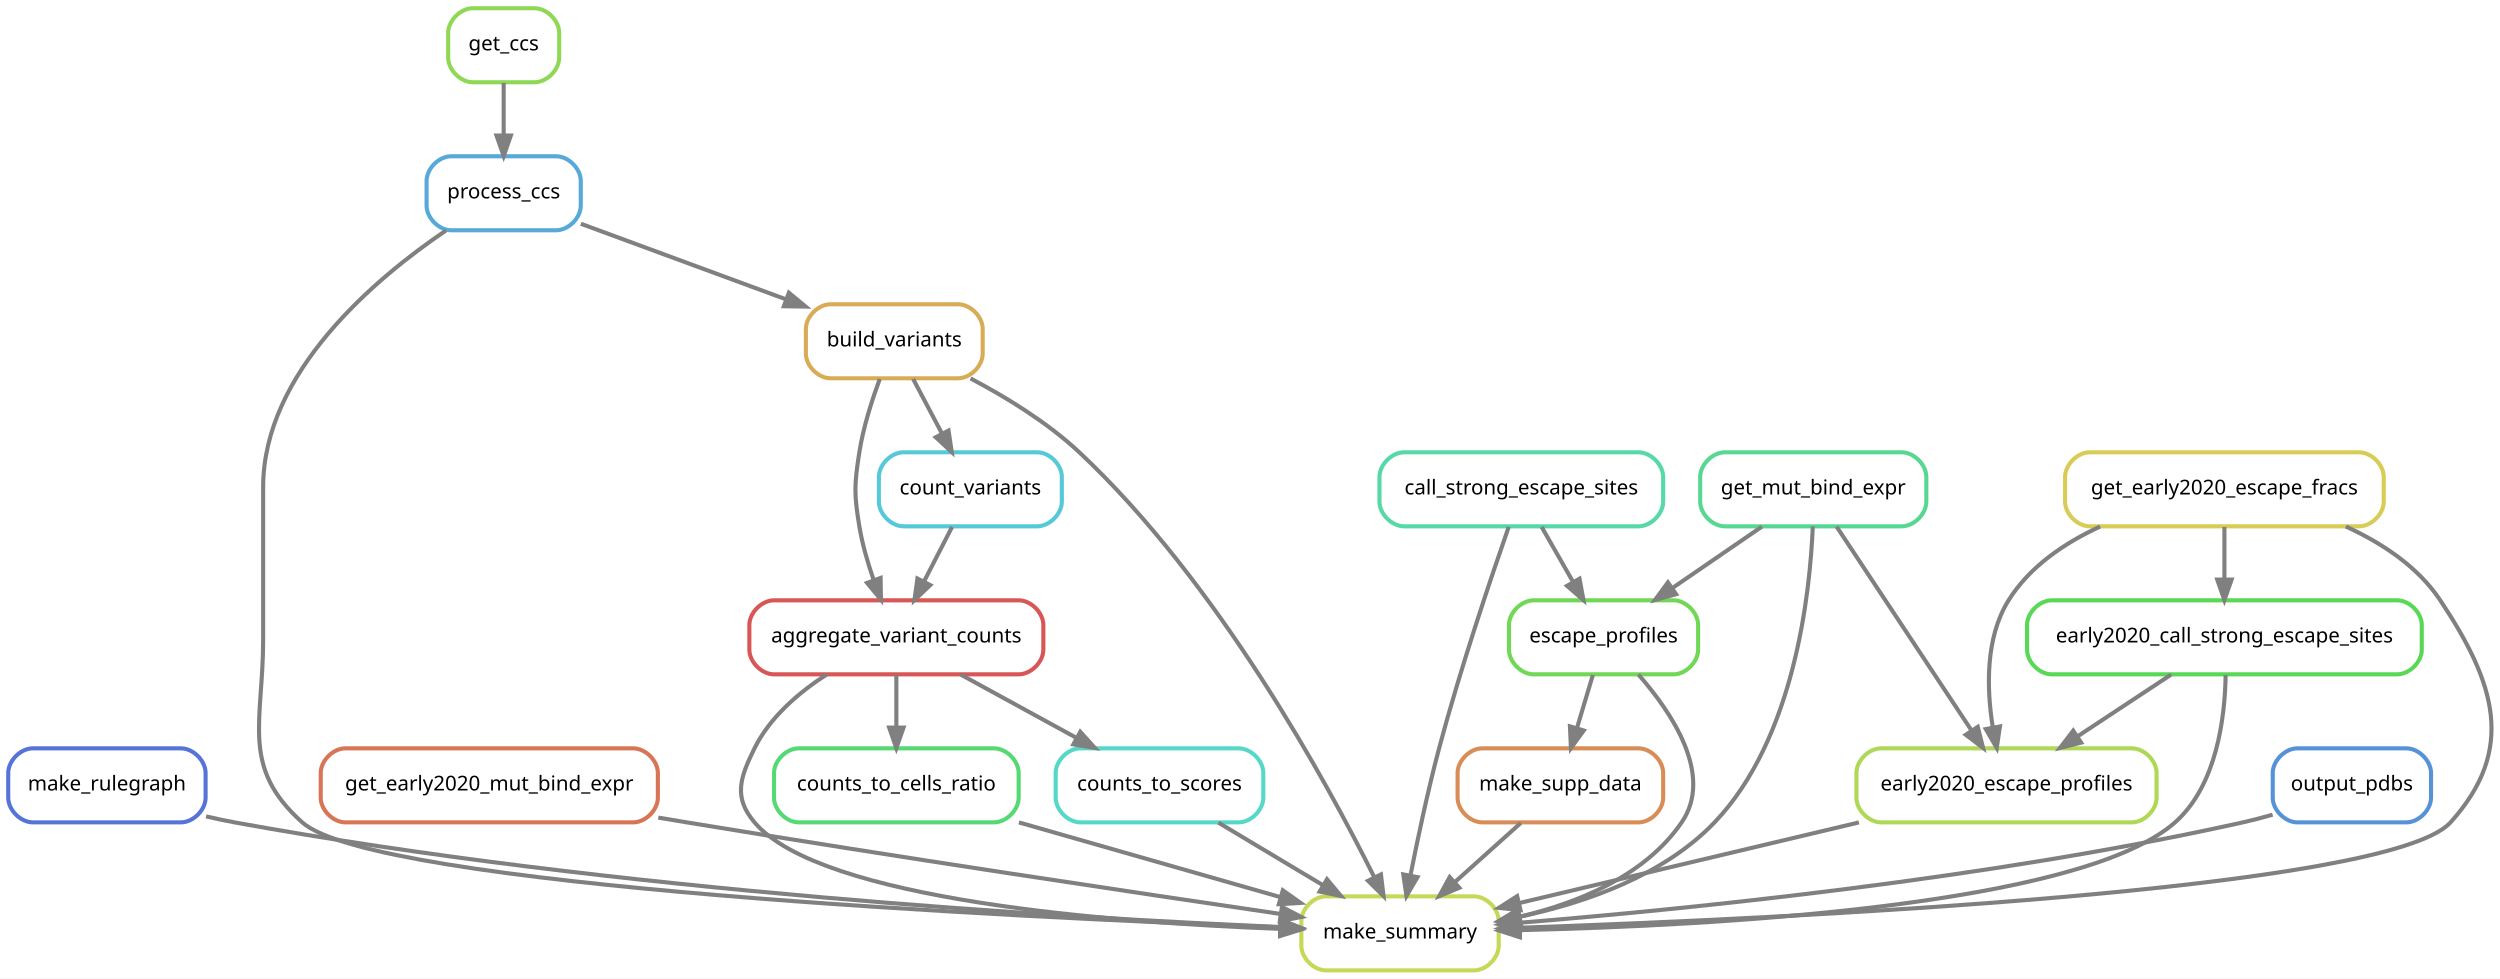
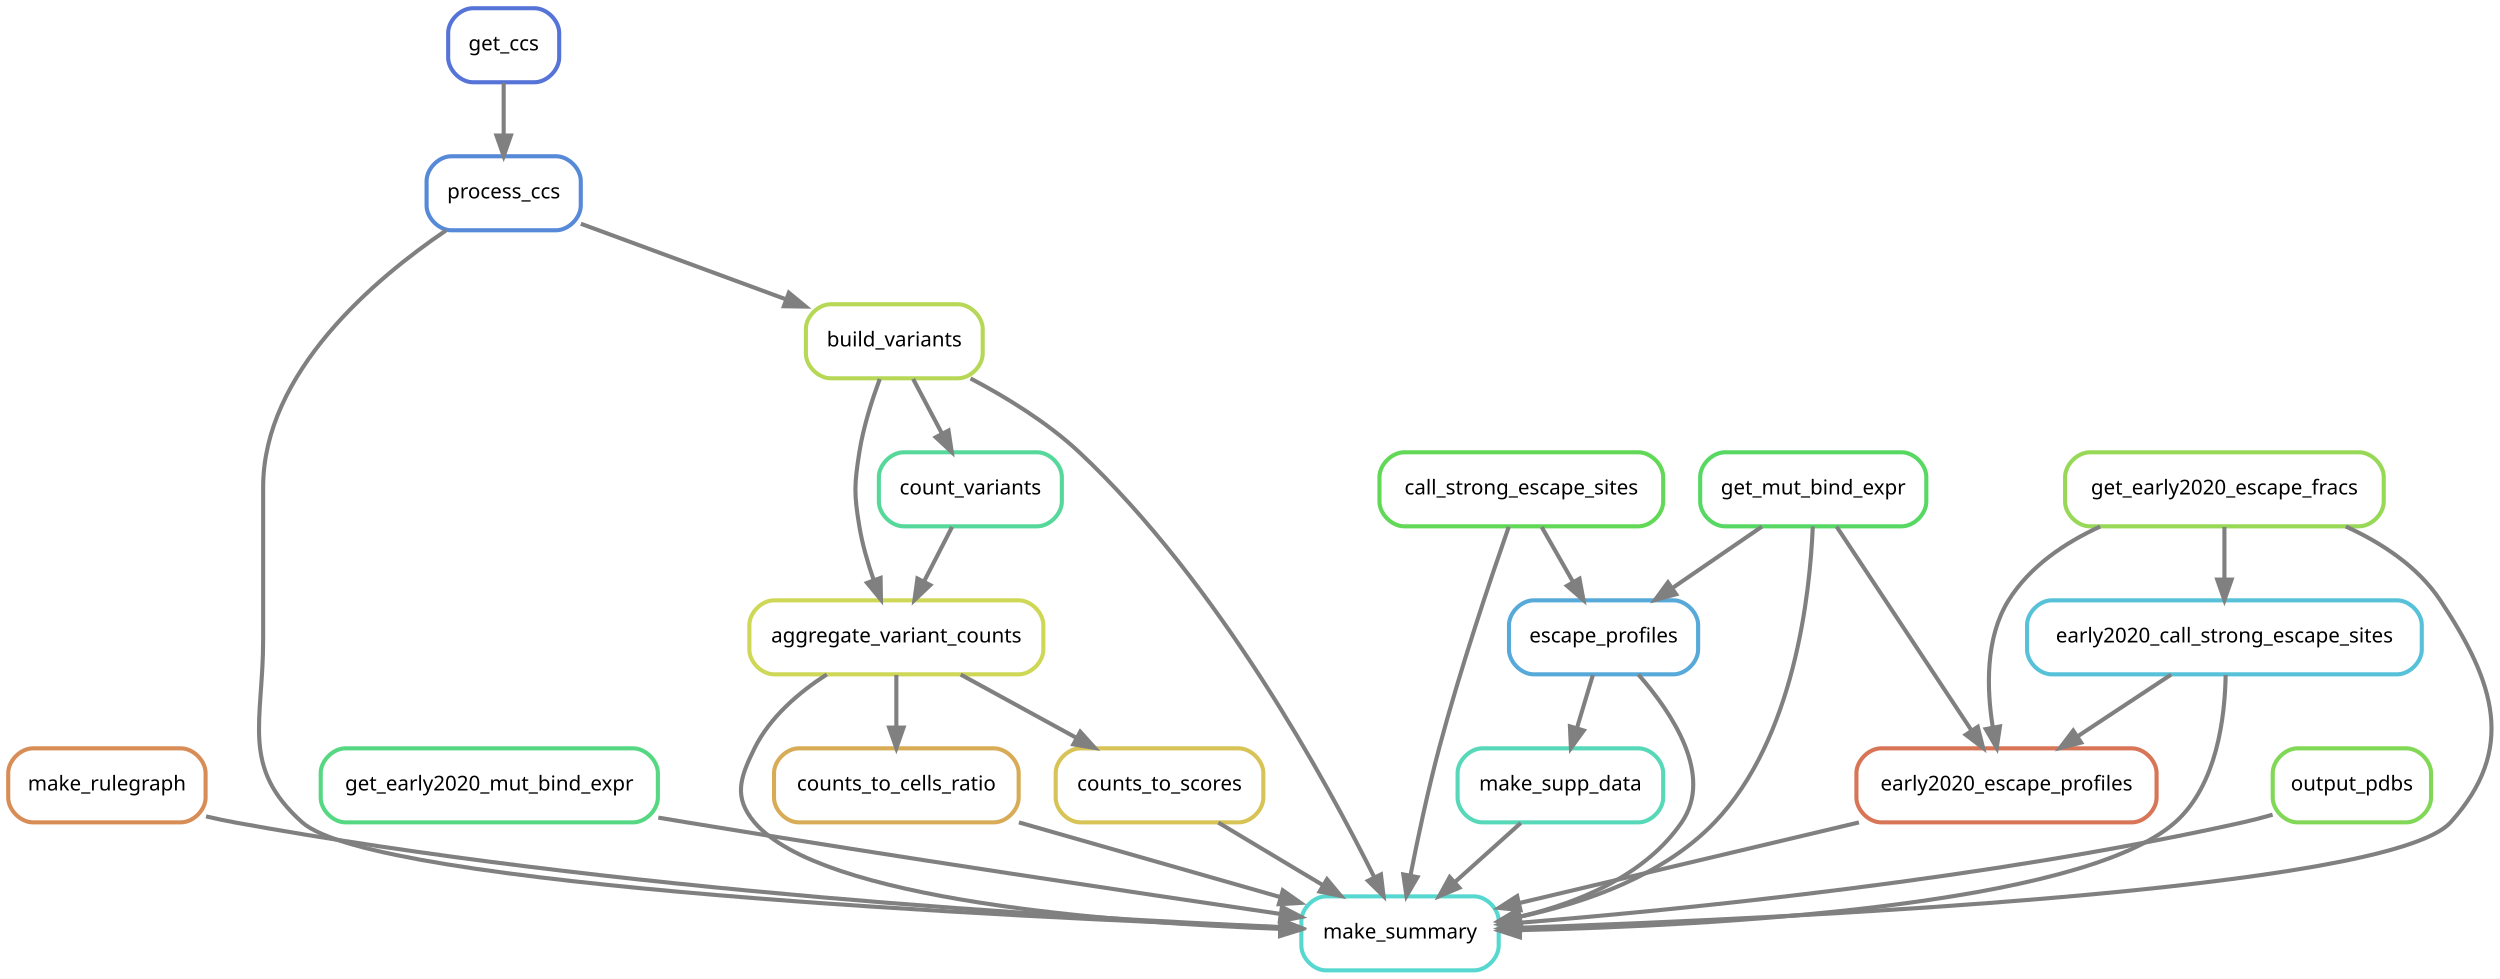
<svg xmlns="http://www.w3.org/2000/svg" width="1216pt" height="476pt" viewBox="0.00 0.00 1216.05 476.00">
  <g id="graph0" class="graph" transform="scale(1 1) rotate(0) translate(4 472)">
    <polygon fill="white" stroke="transparent" points="-4,4 -4,-472 1212.05,-472 1212.05,4 -4,4" />
    <g id="node1" class="node">
-       <path fill="none" stroke="#c6d856" stroke-width="2" d="M713,-36C713,-36 641,-36 641,-36 635,-36 629,-30 629,-24 629,-24 629,-12 629,-12 629,-6 635,0 641,0 641,0 713,0 713,0 719,0 725,-6 725,-12 725,-12 725,-24 725,-24 725,-30 719,-36 713,-36" />
+       <path fill="none" stroke="#56d8d0" stroke-width="2" d="M713,-36C713,-36 641,-36 641,-36 635,-36 629,-30 629,-24 629,-24 629,-12 629,-12 629,-6 635,0 641,0 641,0 713,0 713,0 719,0 725,-6 725,-12 725,-12 725,-24 725,-24 725,-30 719,-36 713,-36" />
      <text text-anchor="middle" x="677" y="-15.5" font-family="sans" font-size="10.00">make_summary</text>
    </g>
    <g id="node2" class="node">
-       <path fill="none" stroke="#5673d8" stroke-width="2" d="M84,-108C84,-108 12,-108 12,-108 6,-108 0,-102 0,-96 0,-96 0,-84 0,-84 0,-78 6,-72 12,-72 12,-72 84,-72 84,-72 90,-72 96,-78 96,-84 96,-84 96,-96 96,-96 96,-102 90,-108 84,-108" />
+       <path fill="none" stroke="#d88d56" stroke-width="2" d="M84,-108C84,-108 12,-108 12,-108 6,-108 0,-102 0,-96 0,-96 0,-84 0,-84 0,-78 6,-72 12,-72 12,-72 84,-72 84,-72 90,-72 96,-78 96,-84 96,-84 96,-96 96,-96 96,-102 90,-108 84,-108" />
      <text text-anchor="middle" x="48" y="-87.5" font-family="sans" font-size="10.00">make_rulegraph</text>
    </g>
-     <g id="edge14" class="edge">
+     <g id="edge7" class="edge">
      <path fill="none" stroke="grey" stroke-width="2" d="M96.21,-74.91C100.85,-73.82 105.5,-72.82 110,-72 293.83,-38.47 515.29,-25.56 618.6,-21.1" />
      <polygon fill="grey" stroke="grey" stroke-width="2" points="618.98,-24.59 628.83,-20.67 618.69,-17.59 618.98,-24.59" />
    </g>
    <g id="node3" class="node">
-       <path fill="none" stroke="#56d892" stroke-width="2" d="M921,-252C921,-252 835,-252 835,-252 829,-252 823,-246 823,-240 823,-240 823,-228 823,-228 823,-222 829,-216 835,-216 835,-216 921,-216 921,-216 927,-216 933,-222 933,-228 933,-228 933,-240 933,-240 933,-246 927,-252 921,-252" />
+       <path fill="none" stroke="#56d863" stroke-width="2" d="M921,-252C921,-252 835,-252 835,-252 829,-252 823,-246 823,-240 823,-240 823,-228 823,-228 823,-222 829,-216 835,-216 835,-216 921,-216 921,-216 927,-216 933,-222 933,-228 933,-228 933,-240 933,-240 933,-246 927,-252 921,-252" />
      <text text-anchor="middle" x="878" y="-231.5" font-family="sans" font-size="10.00">get_mut_bind_expr</text>
    </g>
-     <g id="edge8" class="edge">
+     <g id="edge3" class="edge">
      <path fill="none" stroke="grey" stroke-width="2" d="M877.78,-215.94C876.44,-183.52 868.93,-112.67 830,-72 805.27,-46.16 767.33,-32.92 735.42,-26.13" />
      <polygon fill="grey" stroke="grey" stroke-width="2" points="735.78,-22.63 725.29,-24.14 734.43,-29.5 735.78,-22.63" />
    </g>
    <g id="node14" class="node">
-       <path fill="none" stroke="#70d856" stroke-width="2" d="M810,-180C810,-180 742,-180 742,-180 736,-180 730,-174 730,-168 730,-168 730,-156 730,-156 730,-150 736,-144 742,-144 742,-144 810,-144 810,-144 816,-144 822,-150 822,-156 822,-156 822,-168 822,-168 822,-174 816,-180 810,-180" />
+       <path fill="none" stroke="#56a9d8" stroke-width="2" d="M810,-180C810,-180 742,-180 742,-180 736,-180 730,-174 730,-168 730,-168 730,-156 730,-156 730,-150 736,-144 742,-144 742,-144 810,-144 810,-144 816,-144 822,-150 822,-156 822,-156 822,-168 822,-168 822,-174 816,-180 810,-180" />
      <text text-anchor="middle" x="776" y="-159.5" font-family="sans" font-size="10.00">escape_profiles</text>
    </g>
-     <g id="edge23" class="edge">
+     <g id="edge24" class="edge">
      <path fill="none" stroke="grey" stroke-width="2" d="M853.05,-215.88C839.96,-206.89 823.74,-195.76 809.56,-186.03" />
      <polygon fill="grey" stroke="grey" stroke-width="2" points="811.27,-182.96 801.05,-180.19 807.31,-188.73 811.27,-182.96" />
    </g>
    <g id="node16" class="node">
-       <path fill="none" stroke="#afd856" stroke-width="2" d="M1033,-108C1033,-108 911,-108 911,-108 905,-108 899,-102 899,-96 899,-96 899,-84 899,-84 899,-78 905,-72 911,-72 911,-72 1033,-72 1033,-72 1039,-72 1045,-78 1045,-84 1045,-84 1045,-96 1045,-96 1045,-102 1039,-108 1033,-108" />
+       <path fill="none" stroke="#d87556" stroke-width="2" d="M1033,-108C1033,-108 911,-108 911,-108 905,-108 899,-102 899,-96 899,-96 899,-84 899,-84 899,-78 905,-72 911,-72 911,-72 1033,-72 1033,-72 1039,-72 1045,-78 1045,-84 1045,-84 1045,-96 1045,-96 1045,-102 1039,-108 1033,-108" />
      <text text-anchor="middle" x="972" y="-87.5" font-family="sans" font-size="10.00">early2020_escape_profiles</text>
    </g>
-     <g id="edge26" class="edge">
+     <g id="edge28" class="edge">
      <path fill="none" stroke="grey" stroke-width="2" d="M889.34,-215.87C905.64,-191.24 935.83,-145.64 954.87,-116.88" />
      <polygon fill="grey" stroke="grey" stroke-width="2" points="958.02,-118.46 960.62,-108.19 952.18,-114.6 958.02,-118.46" />
    </g>
    <g id="node4" class="node">
-       <path fill="none" stroke="#d87556" stroke-width="2" d="M304,-108C304,-108 164,-108 164,-108 158,-108 152,-102 152,-96 152,-96 152,-84 152,-84 152,-78 158,-72 164,-72 164,-72 304,-72 304,-72 310,-72 316,-78 316,-84 316,-84 316,-96 316,-96 316,-102 310,-108 304,-108" />
+       <path fill="none" stroke="#56d882" stroke-width="2" d="M304,-108C304,-108 164,-108 164,-108 158,-108 152,-102 152,-96 152,-96 152,-84 152,-84 152,-78 158,-72 164,-72 164,-72 304,-72 304,-72 310,-72 316,-78 316,-84 316,-84 316,-96 316,-96 316,-102 310,-108 304,-108" />
      <text text-anchor="middle" x="234" y="-87.5" font-family="sans" font-size="10.00">get_early2020_mut_bind_expr</text>
    </g>
-     <g id="edge1" class="edge">
+     <g id="edge4" class="edge">
      <path fill="none" stroke="grey" stroke-width="2" d="M316.2,-74.31C320.87,-73.52 325.49,-72.74 330,-72 431.38,-55.28 549.73,-37.6 618.72,-27.47" />
      <polygon fill="grey" stroke="grey" stroke-width="2" points="619.56,-30.88 628.95,-25.97 618.55,-23.96 619.56,-30.88" />
    </g>
    <g id="node5" class="node">
-       <path fill="none" stroke="#d8cb56" stroke-width="2" d="M1143.5,-252C1143.5,-252 1012.5,-252 1012.5,-252 1006.5,-252 1000.5,-246 1000.5,-240 1000.5,-240 1000.5,-228 1000.5,-228 1000.5,-222 1006.5,-216 1012.5,-216 1012.5,-216 1143.5,-216 1143.5,-216 1149.5,-216 1155.5,-222 1155.5,-228 1155.5,-228 1155.5,-240 1155.5,-240 1155.5,-246 1149.5,-252 1143.5,-252" />
+       <path fill="none" stroke="#97d856" stroke-width="2" d="M1143.5,-252C1143.5,-252 1012.5,-252 1012.5,-252 1006.5,-252 1000.5,-246 1000.5,-240 1000.5,-240 1000.5,-228 1000.5,-228 1000.5,-222 1006.5,-216 1012.5,-216 1012.5,-216 1143.5,-216 1143.5,-216 1149.5,-216 1155.5,-222 1155.5,-228 1155.5,-228 1155.5,-240 1155.5,-240 1155.5,-246 1149.5,-252 1143.5,-252" />
      <text text-anchor="middle" x="1078" y="-231.5" font-family="sans" font-size="10.00">get_early2020_escape_fracs</text>
    </g>
-     <g id="edge5" class="edge">
+     <g id="edge15" class="edge">
      <path fill="none" stroke="grey" stroke-width="2" d="M1137.07,-215.9C1154.68,-207.86 1172.15,-196.33 1183,-180 1209.59,-139.97 1220.18,-107.69 1188,-72 1158.15,-38.9 863.4,-25.18 735.6,-20.75" />
      <polygon fill="grey" stroke="grey" stroke-width="2" points="735.34,-17.24 725.23,-20.4 735.1,-24.24 735.34,-17.24" />
    </g>
    <g id="node15" class="node">
-       <path fill="none" stroke="#59d856" stroke-width="2" d="M1162,-180C1162,-180 994,-180 994,-180 988,-180 982,-174 982,-168 982,-168 982,-156 982,-156 982,-150 988,-144 994,-144 994,-144 1162,-144 1162,-144 1168,-144 1174,-150 1174,-156 1174,-156 1174,-168 1174,-168 1174,-174 1168,-180 1162,-180" />
+       <path fill="none" stroke="#56c1d8" stroke-width="2" d="M1162,-180C1162,-180 994,-180 994,-180 988,-180 982,-174 982,-168 982,-168 982,-156 982,-156 982,-150 988,-144 994,-144 994,-144 1162,-144 1162,-144 1168,-144 1174,-150 1174,-156 1174,-156 1174,-168 1174,-168 1174,-174 1168,-180 1162,-180" />
      <text text-anchor="middle" x="1078" y="-159.5" font-family="sans" font-size="10.00">early2020_call_strong_escape_sites</text>
    </g>
    <g id="edge25" class="edge">
      <path fill="none" stroke="grey" stroke-width="2" d="M1078,-215.7C1078,-207.98 1078,-198.71 1078,-190.11" />
      <polygon fill="grey" stroke="grey" stroke-width="2" points="1081.5,-190.1 1078,-180.1 1074.5,-190.1 1081.5,-190.1" />
    </g>
    <g id="edge27" class="edge">
      <path fill="none" stroke="grey" stroke-width="2" d="M1017.55,-215.89C1000.18,-207.89 983.21,-196.38 973,-180 961.61,-161.72 962.33,-136.95 965.34,-118.19" />
      <polygon fill="grey" stroke="grey" stroke-width="2" points="968.81,-118.67 967.25,-108.19 961.94,-117.36 968.81,-118.67" />
    </g>
    <g id="node6" class="node">
-       <path fill="none" stroke="#56a9d8" stroke-width="2" d="M266.5,-396C266.5,-396 215.5,-396 215.5,-396 209.5,-396 203.5,-390 203.5,-384 203.5,-384 203.5,-372 203.5,-372 203.5,-366 209.5,-360 215.5,-360 215.5,-360 266.5,-360 266.5,-360 272.5,-360 278.5,-366 278.5,-372 278.5,-372 278.5,-384 278.5,-384 278.5,-390 272.5,-396 266.5,-396" />
+       <path fill="none" stroke="#568ad8" stroke-width="2" d="M266.5,-396C266.5,-396 215.5,-396 215.5,-396 209.5,-396 203.5,-390 203.5,-384 203.5,-384 203.5,-372 203.5,-372 203.5,-366 209.5,-360 215.5,-360 215.5,-360 266.5,-360 266.5,-360 272.5,-360 278.5,-366 278.5,-372 278.5,-372 278.5,-384 278.5,-384 278.5,-390 272.5,-396 266.5,-396" />
      <text text-anchor="middle" x="241" y="-375.5" font-family="sans" font-size="10.00">process_ccs</text>
    </g>
-     <g id="edge11" class="edge">
+     <g id="edge6" class="edge">
      <path fill="none" stroke="grey" stroke-width="2" d="M212.98,-359.94C178.36,-336.47 124,-290.74 124,-235 124,-235 124,-235 124,-161 124,-120.55 112.85,-98.96 143,-72 177.9,-40.78 487.36,-25.91 618.59,-20.96" />
      <polygon fill="grey" stroke="grey" stroke-width="2" points="618.98,-24.45 628.85,-20.58 618.72,-17.45 618.98,-24.45" />
    </g>
    <g id="node8" class="node">
-       <path fill="none" stroke="#d8ac56" stroke-width="2" d="M462,-324C462,-324 400,-324 400,-324 394,-324 388,-318 388,-312 388,-312 388,-300 388,-300 388,-294 394,-288 400,-288 400,-288 462,-288 462,-288 468,-288 474,-294 474,-300 474,-300 474,-312 474,-312 474,-318 468,-324 462,-324" />
+       <path fill="none" stroke="#b6d856" stroke-width="2" d="M462,-324C462,-324 400,-324 400,-324 394,-324 388,-318 388,-312 388,-312 388,-300 388,-300 388,-294 394,-288 400,-288 400,-288 462,-288 462,-288 468,-288 474,-294 474,-300 474,-300 474,-312 474,-312 474,-318 468,-324 462,-324" />
      <text text-anchor="middle" x="431" y="-303.5" font-family="sans" font-size="10.00">build_variants</text>
    </g>
    <g id="edge17" class="edge">
      <path fill="none" stroke="grey" stroke-width="2" d="M278.54,-363.17C307.06,-352.66 346.65,-338.08 378.34,-326.4" />
      <polygon fill="grey" stroke="grey" stroke-width="2" points="379.72,-329.62 387.9,-322.88 377.3,-323.05 379.72,-329.62" />
    </g>
    <g id="node7" class="node">
-       <path fill="none" stroke="#8fd856" stroke-width="2" d="M256,-468C256,-468 226,-468 226,-468 220,-468 214,-462 214,-456 214,-456 214,-444 214,-444 214,-438 220,-432 226,-432 226,-432 256,-432 256,-432 262,-432 268,-438 268,-444 268,-444 268,-456 268,-456 268,-462 262,-468 256,-468" />
+       <path fill="none" stroke="#5673d8" stroke-width="2" d="M256,-468C256,-468 226,-468 226,-468 220,-468 214,-462 214,-456 214,-456 214,-444 214,-444 214,-438 220,-432 226,-432 226,-432 256,-432 256,-432 262,-432 268,-438 268,-444 268,-444 268,-456 268,-456 268,-462 262,-468 256,-468" />
      <text text-anchor="middle" x="241" y="-447.5" font-family="sans" font-size="10.00">get_ccs</text>
    </g>
    <g id="edge16" class="edge">
      <path fill="none" stroke="grey" stroke-width="2" d="M241,-431.7C241,-423.98 241,-414.71 241,-406.11" />
      <polygon fill="grey" stroke="grey" stroke-width="2" points="244.5,-406.1 241,-396.1 237.5,-406.1 244.5,-406.1" />
    </g>
-     <g id="edge4" class="edge">
+     <g id="edge13" class="edge">
      <path fill="none" stroke="grey" stroke-width="2" d="M468.09,-287.92C485.39,-278.82 505.52,-266.5 521,-252 588.33,-188.93 641.47,-91.54 664.53,-45.22" />
      <polygon fill="grey" stroke="grey" stroke-width="2" points="667.72,-46.66 668.98,-36.14 661.43,-43.57 667.72,-46.66" />
    </g>
    <g id="node9" class="node">
-       <path fill="none" stroke="#d85656" stroke-width="2" d="M491.5,-180C491.5,-180 372.5,-180 372.5,-180 366.5,-180 360.5,-174 360.5,-168 360.5,-168 360.5,-156 360.5,-156 360.5,-150 366.5,-144 372.5,-144 372.5,-144 491.5,-144 491.5,-144 497.5,-144 503.5,-150 503.5,-156 503.5,-156 503.5,-168 503.5,-168 503.5,-174 497.5,-180 491.5,-180" />
+       <path fill="none" stroke="#ced856" stroke-width="2" d="M491.5,-180C491.5,-180 372.5,-180 372.5,-180 366.5,-180 360.5,-174 360.5,-168 360.5,-168 360.5,-156 360.5,-156 360.5,-150 366.5,-144 372.5,-144 372.5,-144 491.5,-144 491.5,-144 497.5,-144 503.5,-150 503.5,-156 503.5,-156 503.5,-168 503.5,-168 503.5,-174 497.5,-180 491.5,-180" />
      <text text-anchor="middle" x="432" y="-159.5" font-family="sans" font-size="10.00">aggregate_variant_counts</text>
    </g>
    <g id="edge19" class="edge">
      <path fill="none" stroke="grey" stroke-width="2" d="M423.93,-287.67C420.16,-277.47 415.91,-264.22 414,-252 411.53,-236.19 411.39,-231.79 414,-216 415.44,-207.28 418.13,-198.06 421,-189.8" />
      <polygon fill="grey" stroke="grey" stroke-width="2" points="424.33,-190.89 424.52,-180.3 417.77,-188.46 424.33,-190.89" />
    </g>
    <g id="node10" class="node">
-       <path fill="none" stroke="#56c9d8" stroke-width="2" d="M500.5,-252C500.5,-252 435.5,-252 435.5,-252 429.5,-252 423.5,-246 423.5,-240 423.5,-240 423.5,-228 423.5,-228 423.5,-222 429.5,-216 435.5,-216 435.5,-216 500.5,-216 500.5,-216 506.5,-216 512.5,-222 512.5,-228 512.5,-228 512.5,-240 512.5,-240 512.5,-246 506.5,-252 500.5,-252" />
+       <path fill="none" stroke="#56d89a" stroke-width="2" d="M500.5,-252C500.5,-252 435.5,-252 435.5,-252 429.5,-252 423.5,-246 423.5,-240 423.5,-240 423.5,-228 423.5,-228 423.5,-222 429.5,-216 435.5,-216 435.5,-216 500.5,-216 500.5,-216 506.5,-216 512.5,-222 512.5,-228 512.5,-228 512.5,-240 512.5,-240 512.5,-246 506.5,-252 500.5,-252" />
      <text text-anchor="middle" x="468" y="-231.5" font-family="sans" font-size="10.00">count_variants</text>
    </g>
    <g id="edge20" class="edge">
      <path fill="none" stroke="grey" stroke-width="2" d="M440.15,-287.7C444.4,-279.64 449.56,-269.89 454.27,-260.98" />
      <polygon fill="grey" stroke="grey" stroke-width="2" points="457.38,-262.58 458.96,-252.1 451.19,-259.31 457.38,-262.58" />
    </g>
-     <g id="edge2" class="edge">
+     <g id="edge14" class="edge">
      <path fill="none" stroke="grey" stroke-width="2" d="M398.16,-143.96C384.62,-135.22 370.48,-123.17 363,-108 355.93,-93.65 352.67,-84.22 363,-72 395.09,-34.04 537.01,-23.26 618.64,-20.2" />
      <polygon fill="grey" stroke="grey" stroke-width="2" points="618.9,-23.7 628.77,-19.85 618.66,-16.7 618.9,-23.7" />
    </g>
    <g id="node11" class="node">
-       <path fill="none" stroke="#56d873" stroke-width="2" d="M479.5,-108C479.5,-108 384.5,-108 384.5,-108 378.5,-108 372.5,-102 372.5,-96 372.5,-96 372.5,-84 372.5,-84 372.5,-78 378.5,-72 384.5,-72 384.5,-72 479.5,-72 479.5,-72 485.5,-72 491.5,-78 491.5,-84 491.5,-84 491.5,-96 491.5,-96 491.5,-102 485.5,-108 479.5,-108" />
+       <path fill="none" stroke="#d8ac56" stroke-width="2" d="M479.5,-108C479.5,-108 384.5,-108 384.5,-108 378.5,-108 372.5,-102 372.5,-96 372.5,-96 372.5,-84 372.5,-84 372.5,-78 378.5,-72 384.5,-72 384.5,-72 479.5,-72 479.5,-72 485.5,-72 491.5,-78 491.5,-84 491.5,-84 491.5,-96 491.5,-96 491.5,-102 485.5,-108 479.5,-108" />
      <text text-anchor="middle" x="432" y="-87.5" font-family="sans" font-size="10.00">counts_to_cells_ratio</text>
    </g>
    <g id="edge21" class="edge">
      <path fill="none" stroke="grey" stroke-width="2" d="M432,-143.7C432,-135.98 432,-126.71 432,-118.11" />
      <polygon fill="grey" stroke="grey" stroke-width="2" points="435.5,-118.1 432,-108.1 428.5,-118.1 435.5,-118.1" />
    </g>
    <g id="node12" class="node">
-       <path fill="none" stroke="#56d8c9" stroke-width="2" d="M598.5,-108C598.5,-108 521.5,-108 521.5,-108 515.5,-108 509.5,-102 509.5,-96 509.5,-96 509.5,-84 509.5,-84 509.5,-78 515.5,-72 521.5,-72 521.5,-72 598.5,-72 598.5,-72 604.5,-72 610.5,-78 610.5,-84 610.5,-84 610.5,-96 610.5,-96 610.5,-102 604.5,-108 598.5,-108" />
+       <path fill="none" stroke="#d8c356" stroke-width="2" d="M598.5,-108C598.5,-108 521.5,-108 521.5,-108 515.5,-108 509.5,-102 509.5,-96 509.5,-96 509.5,-84 509.5,-84 509.5,-78 515.5,-72 521.5,-72 521.5,-72 598.5,-72 598.5,-72 604.5,-72 610.5,-78 610.5,-84 610.5,-84 610.5,-96 610.5,-96 610.5,-102 604.5,-108 598.5,-108" />
      <text text-anchor="middle" x="560" y="-87.5" font-family="sans" font-size="10.00">counts_to_scores</text>
    </g>
    <g id="edge22" class="edge">
      <path fill="none" stroke="grey" stroke-width="2" d="M463.31,-143.88C480.2,-134.64 501.25,-123.13 519.38,-113.21" />
      <polygon fill="grey" stroke="grey" stroke-width="2" points="521.47,-116.06 528.57,-108.19 518.11,-109.92 521.47,-116.06" />
    </g>
    <g id="edge18" class="edge">
      <path fill="none" stroke="grey" stroke-width="2" d="M459.1,-215.7C455,-207.73 450.05,-198.1 445.51,-189.26" />
      <polygon fill="grey" stroke="grey" stroke-width="2" points="448.48,-187.4 440.8,-180.1 442.26,-190.6 448.48,-187.4" />
    </g>
-     <g id="edge9" class="edge">
+     <g id="edge12" class="edge">
      <path fill="none" stroke="grey" stroke-width="2" d="M491.62,-71.97C530.24,-60.93 580.29,-46.63 618.65,-35.67" />
      <polygon fill="grey" stroke="grey" stroke-width="2" points="619.99,-38.93 628.64,-32.82 618.06,-32.2 619.99,-38.93" />
    </g>
-     <g id="edge12" class="edge">
+     <g id="edge8" class="edge">
      <path fill="none" stroke="grey" stroke-width="2" d="M588.62,-71.88C603.92,-62.72 622.94,-51.34 639.42,-41.48" />
      <polygon fill="grey" stroke="grey" stroke-width="2" points="641.48,-44.33 648.27,-36.19 637.89,-38.32 641.48,-44.33" />
    </g>
    <g id="node13" class="node">
-       <path fill="none" stroke="#56d8a9" stroke-width="2" d="M793,-252C793,-252 679,-252 679,-252 673,-252 667,-246 667,-240 667,-240 667,-228 667,-228 667,-222 673,-216 679,-216 679,-216 793,-216 793,-216 799,-216 805,-222 805,-228 805,-228 805,-240 805,-240 805,-246 799,-252 793,-252" />
+       <path fill="none" stroke="#61d856" stroke-width="2" d="M793,-252C793,-252 679,-252 679,-252 673,-252 667,-246 667,-240 667,-240 667,-228 667,-228 667,-222 673,-216 679,-216 679,-216 793,-216 793,-216 799,-216 805,-222 805,-228 805,-228 805,-240 805,-240 805,-246 799,-252 793,-252" />
      <text text-anchor="middle" x="736" y="-231.5" font-family="sans" font-size="10.00">call_strong_escape_sites</text>
    </g>
-     <g id="edge10" class="edge">
+     <g id="edge2" class="edge">
      <path fill="none" stroke="grey" stroke-width="2" d="M729.89,-215.77C721.52,-191.81 706.37,-146.97 696,-108 690.55,-87.52 685.59,-64.06 682.11,-46.37" />
      <polygon fill="grey" stroke="grey" stroke-width="2" points="685.48,-45.34 680.14,-36.18 678.6,-46.66 685.48,-45.34" />
    </g>
-     <g id="edge24" class="edge">
+     <g id="edge23" class="edge">
      <path fill="none" stroke="grey" stroke-width="2" d="M745.89,-215.7C750.49,-207.64 756.06,-197.89 761.15,-188.98" />
      <polygon fill="grey" stroke="grey" stroke-width="2" points="764.3,-190.52 766.23,-180.1 758.23,-187.05 764.3,-190.52" />
    </g>
-     <g id="edge7" class="edge">
+     <g id="edge5" class="edge">
      <path fill="none" stroke="grey" stroke-width="2" d="M792.93,-143.93C809.36,-125.23 829.67,-94.87 814,-72 796.27,-46.13 763.95,-32.88 735.15,-26.1" />
      <polygon fill="grey" stroke="grey" stroke-width="2" points="735.66,-22.63 725.15,-23.96 734.19,-29.47 735.66,-22.63" />
    </g>
    <g id="node18" class="node">
-       <path fill="none" stroke="#d88d56" stroke-width="2" d="M793,-108C793,-108 717,-108 717,-108 711,-108 705,-102 705,-96 705,-96 705,-84 705,-84 705,-78 711,-72 717,-72 717,-72 793,-72 793,-72 799,-72 805,-78 805,-84 805,-84 805,-96 805,-96 805,-102 799,-108 793,-108" />
+       <path fill="none" stroke="#56d8b9" stroke-width="2" d="M793,-108C793,-108 717,-108 717,-108 711,-108 705,-102 705,-96 705,-96 705,-84 705,-84 705,-78 711,-72 717,-72 717,-72 793,-72 793,-72 799,-72 805,-78 805,-84 805,-84 805,-96 805,-96 805,-102 799,-108 793,-108" />
      <text text-anchor="middle" x="755" y="-87.5" font-family="sans" font-size="10.00">make_supp_data</text>
    </g>
    <g id="edge29" class="edge">
      <path fill="none" stroke="grey" stroke-width="2" d="M770.81,-143.7C768.47,-135.9 765.65,-126.51 763.05,-117.83" />
      <polygon fill="grey" stroke="grey" stroke-width="2" points="766.36,-116.68 760.13,-108.1 759.65,-118.69 766.36,-116.68" />
    </g>
-     <g id="edge13" class="edge">
+     <g id="edge9" class="edge">
      <path fill="none" stroke="grey" stroke-width="2" d="M1078.6,-143.71C1078.28,-123.35 1074.39,-90.01 1054,-72 1007.87,-31.25 829.28,-21.74 735.41,-19.58" />
      <polygon fill="grey" stroke="grey" stroke-width="2" points="735.29,-16.08 725.22,-19.37 735.15,-23.08 735.29,-16.08" />
    </g>
-     <g id="edge28" class="edge">
+     <g id="edge26" class="edge">
      <path fill="none" stroke="grey" stroke-width="2" d="M1052.07,-143.88C1038.34,-134.81 1021.29,-123.55 1006.46,-113.76" />
      <polygon fill="grey" stroke="grey" stroke-width="2" points="1008.3,-110.78 998.03,-108.19 1004.45,-116.62 1008.3,-110.78" />
    </g>
-     <g id="edge6" class="edge">
+     <g id="edge10" class="edge">
      <path fill="none" stroke="grey" stroke-width="2" d="M900.21,-71.97C849.42,-59.91 782.19,-43.96 734.84,-32.72" />
      <polygon fill="grey" stroke="grey" stroke-width="2" points="735.59,-29.3 725.05,-30.4 733.97,-36.12 735.59,-29.3" />
    </g>
    <g id="node17" class="node">
-       <path fill="none" stroke="#5692d8" stroke-width="2" d="M1166.5,-108C1166.5,-108 1113.5,-108 1113.5,-108 1107.5,-108 1101.5,-102 1101.5,-96 1101.5,-96 1101.5,-84 1101.5,-84 1101.5,-78 1107.5,-72 1113.5,-72 1113.5,-72 1166.5,-72 1166.5,-72 1172.5,-72 1178.5,-78 1178.5,-84 1178.5,-84 1178.5,-96 1178.5,-96 1178.5,-102 1172.5,-108 1166.5,-108" />
+       <path fill="none" stroke="#80d856" stroke-width="2" d="M1166.5,-108C1166.5,-108 1113.5,-108 1113.5,-108 1107.5,-108 1101.5,-102 1101.5,-96 1101.5,-96 1101.5,-84 1101.5,-84 1101.5,-78 1107.5,-72 1113.5,-72 1113.5,-72 1166.5,-72 1166.5,-72 1172.5,-72 1178.5,-78 1178.5,-84 1178.5,-84 1178.5,-96 1178.5,-96 1178.5,-102 1172.5,-108 1166.5,-108" />
      <text text-anchor="middle" x="1140" y="-87.5" font-family="sans" font-size="10.00">output_pdbs</text>
    </g>
-     <g id="edge15" class="edge">
+     <g id="edge1" class="edge">
      <path fill="none" stroke="grey" stroke-width="2" d="M1101.44,-75.74C1096.61,-74.34 1091.72,-73.05 1087,-72 963.48,-44.45 815.6,-29.7 735.52,-23.2" />
      <polygon fill="grey" stroke="grey" stroke-width="2" points="735.4,-19.68 725.15,-22.37 734.84,-26.66 735.4,-19.68" />
    </g>
-     <g id="edge3" class="edge">
+     <g id="edge11" class="edge">
      <path fill="none" stroke="grey" stroke-width="2" d="M735.72,-71.7C726.08,-63.05 714.27,-52.45 703.77,-43.03" />
      <polygon fill="grey" stroke="grey" stroke-width="2" points="705.84,-40.18 696.06,-36.1 701.16,-45.39 705.84,-40.18" />
    </g>
  </g>
</svg>
